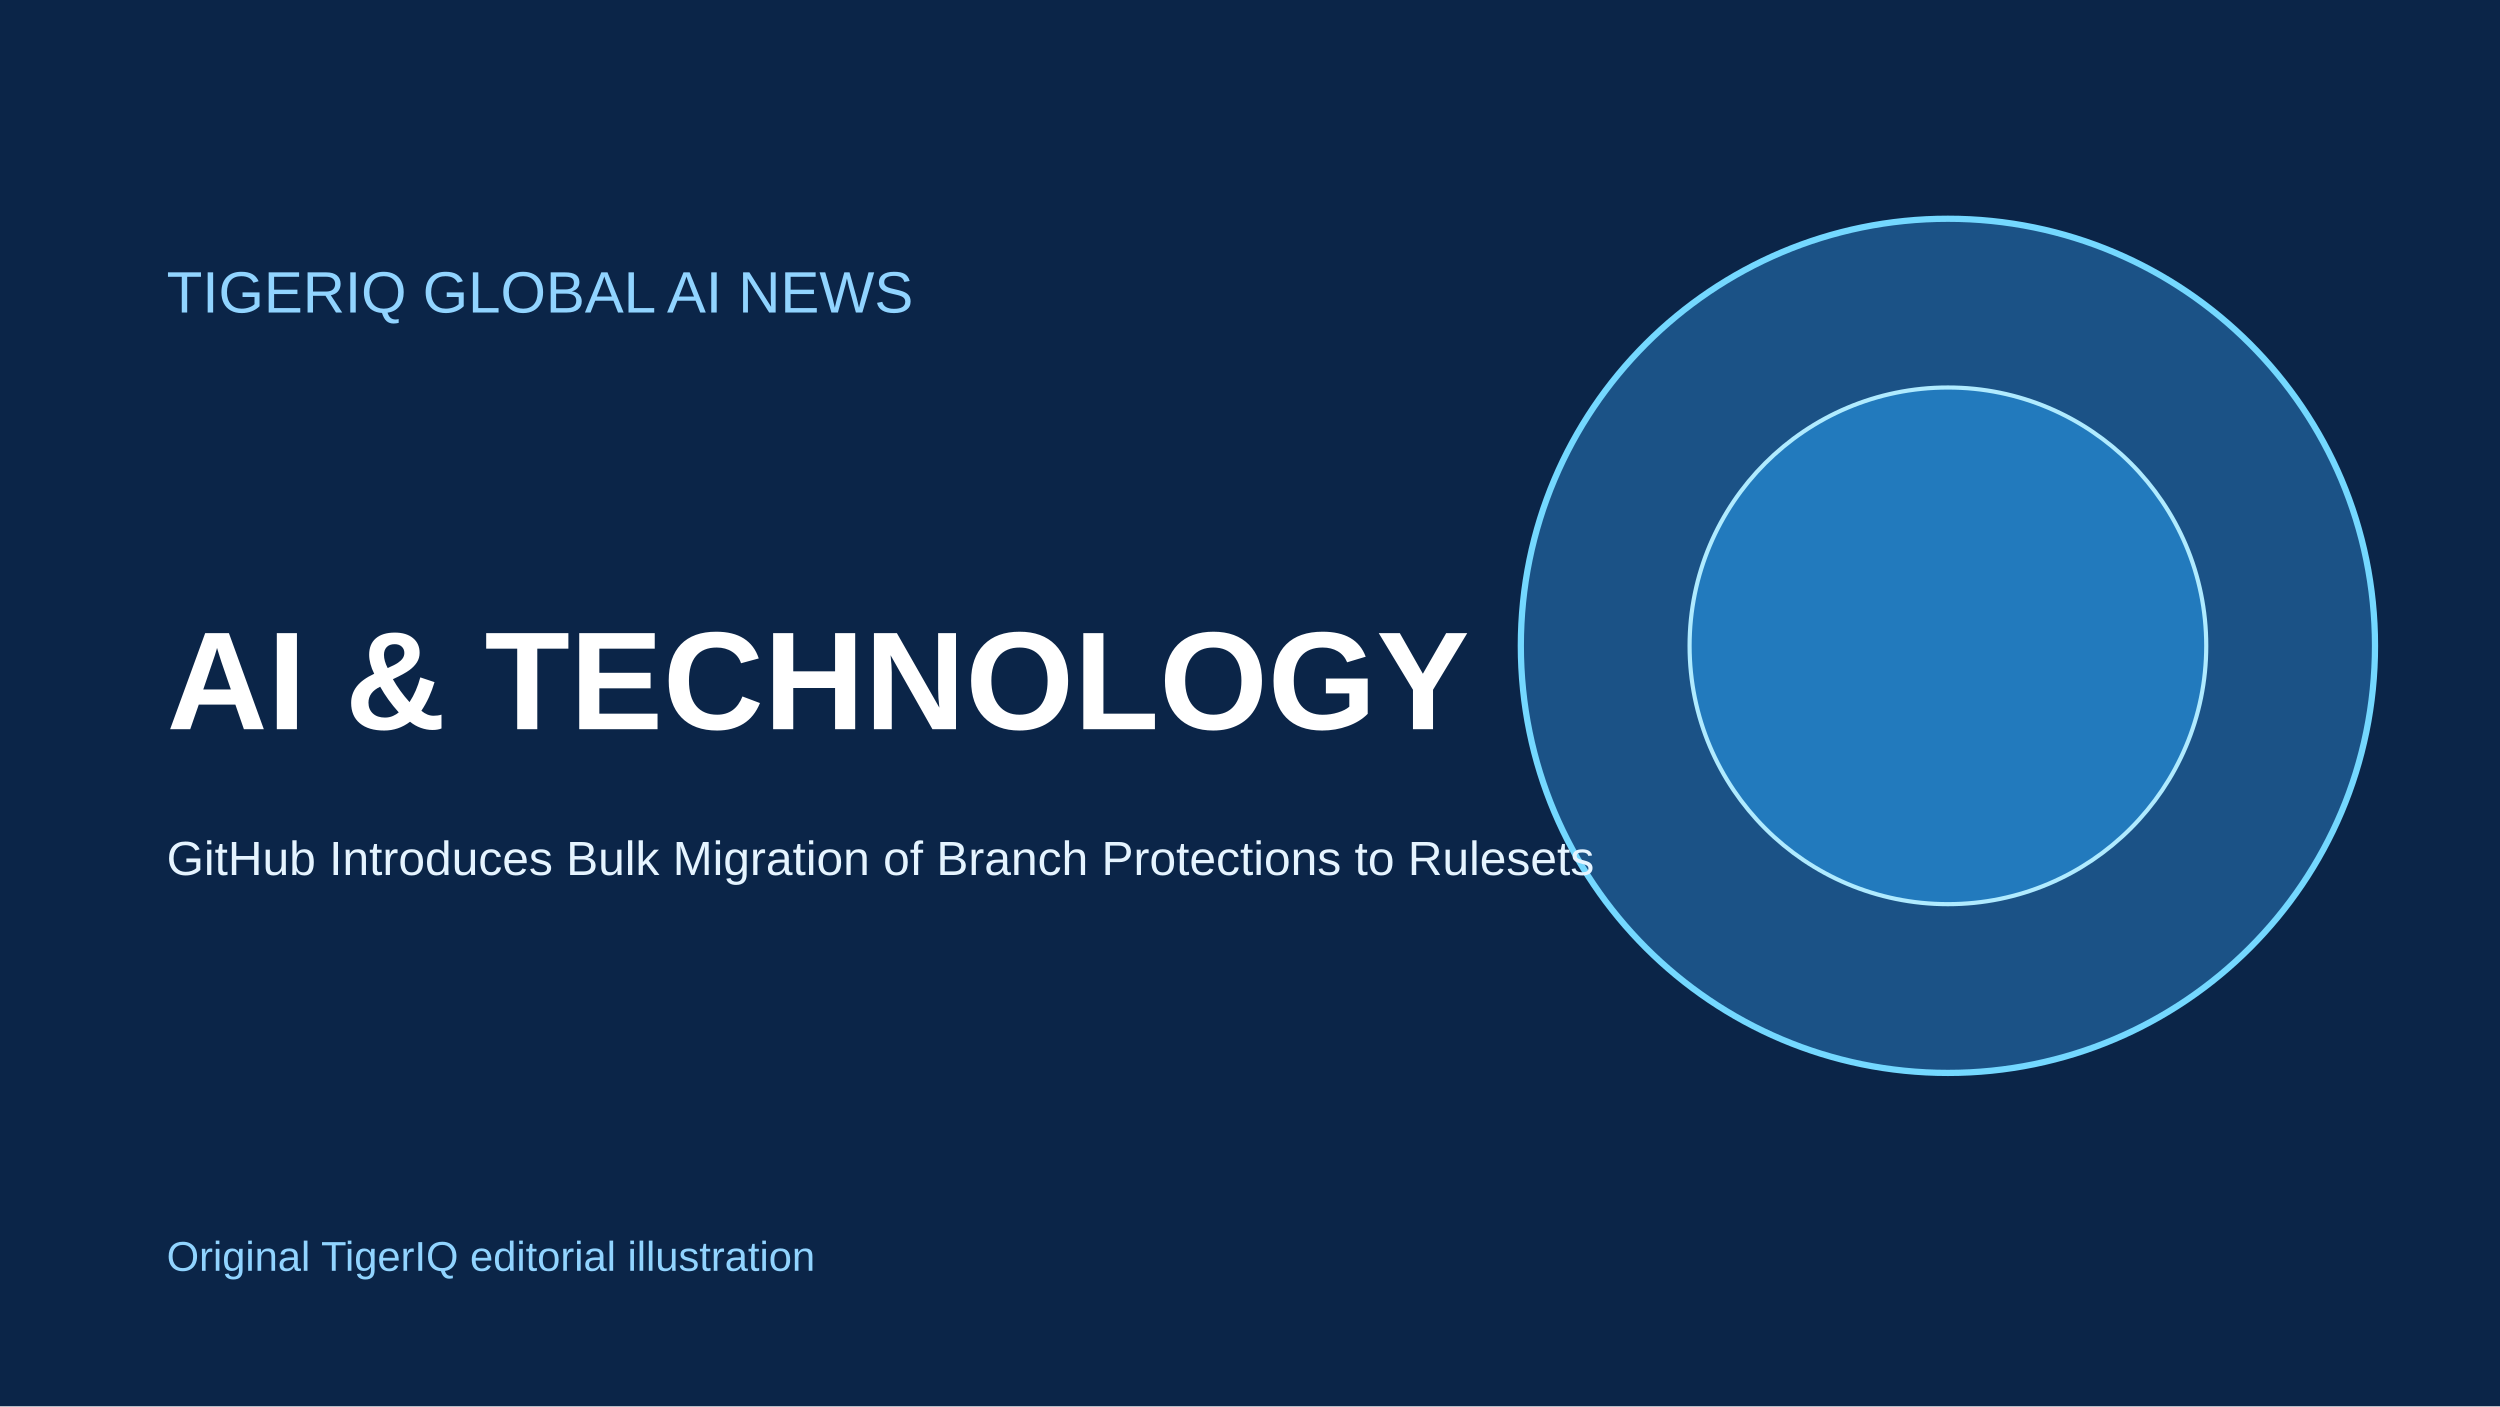
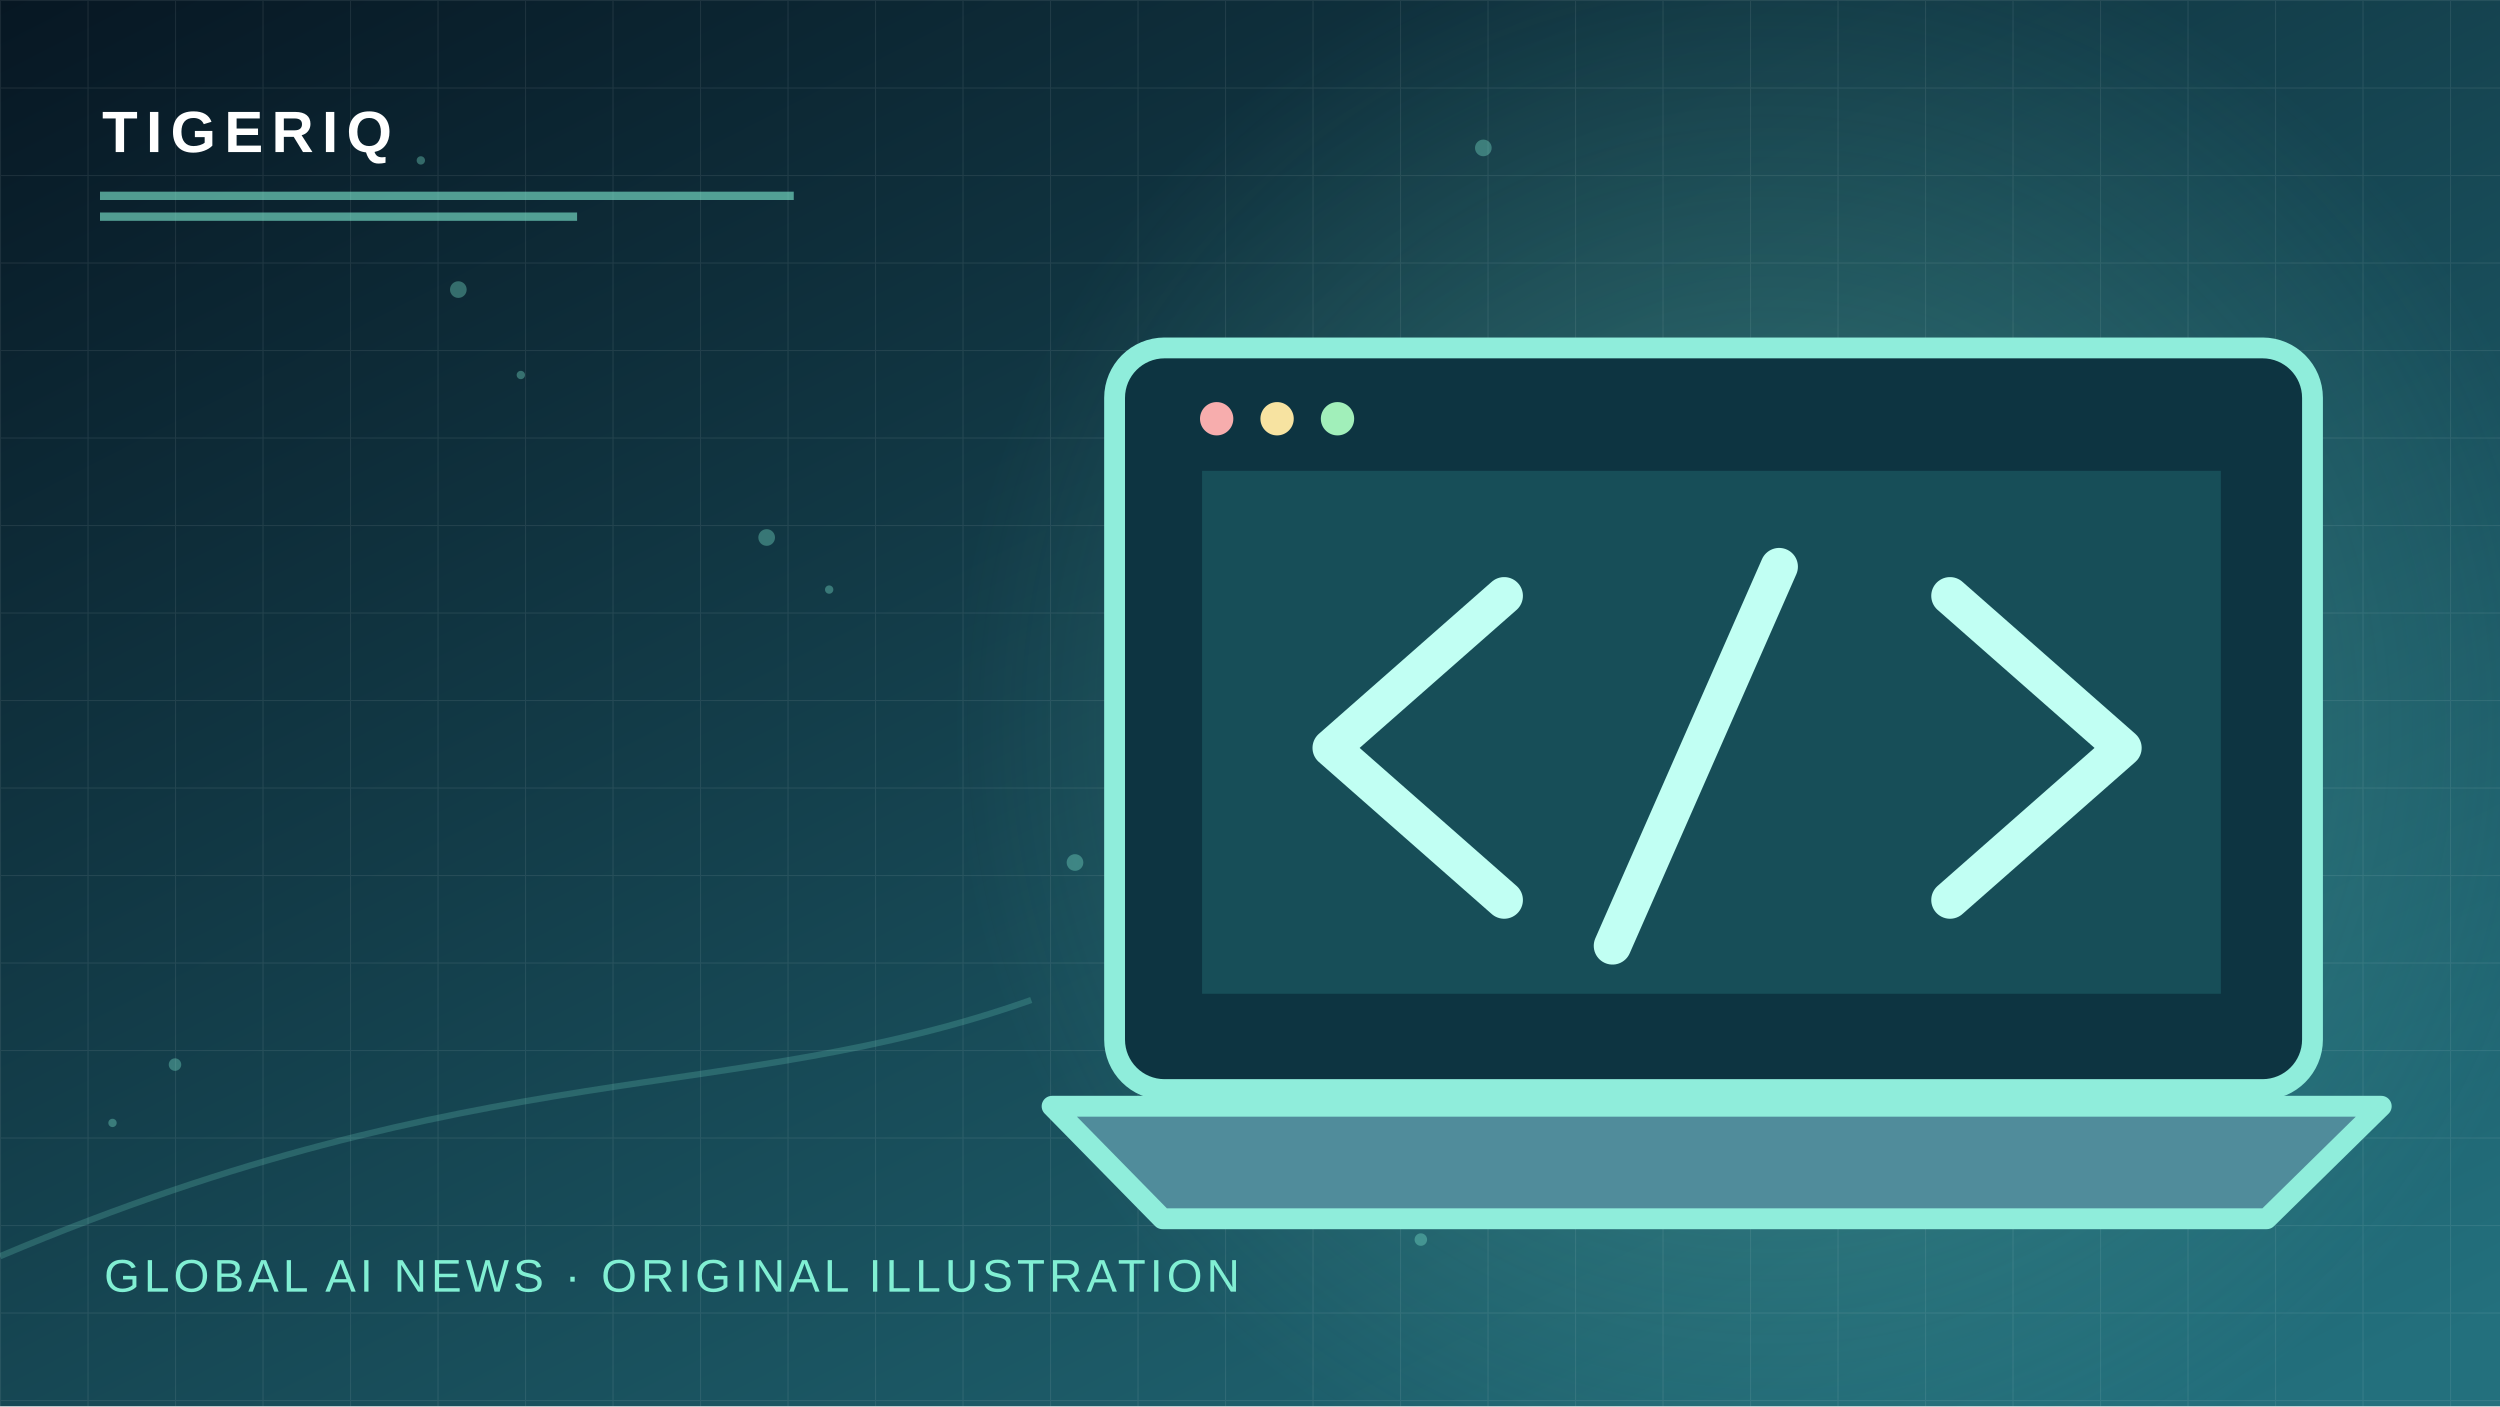
- <svg xmlns="http://www.w3.org/2000/svg" width="1200" height="675" viewBox="0 0 1200 675">
-   <rect width="1200" height="675" fill="#0b2548" />
-   <circle cx="935" cy="310" r="205" fill="#1b5286" stroke="#74d8ff" stroke-width="3" />
-   <circle cx="935" cy="310" r="124" fill="#227abd" stroke="#b0ebff" stroke-width="2" />
-   <text x="80" y="150" font-family="Arial,sans-serif" font-size="28" fill="#91d4ff">TIGERIQ GLOBAL AI NEWS</text>
-   <text x="80" y="350" font-family="Arial,sans-serif" font-size="67" font-weight="bold" fill="#ffffff">AI &amp; TECHNOLOGY</text>
-   <text x="80" y="420" font-family="Arial,sans-serif" font-size="23" fill="#e5f4ff">GitHub Introduces Bulk Migration of Branch Protections to Rulesets</text>
-   <text x="80" y="610" font-family="Arial,sans-serif" font-size="20" fill="#91d4ff">Original TigerIQ editorial illustration</text>
+ <svg xmlns="http://www.w3.org/2000/svg" width="1200" height="675" viewBox="0 0 1200 675" data-topic="code">
+   <defs>
+     <linearGradient id="b" x2=".93" y2="1">
+       <stop stop-color="#071723" />
+       <stop offset="1" stop-color="#23707d" />
+     </linearGradient>
+     <radialGradient id="h">
+       <stop stop-color="#81efd3" stop-opacity=".3" />
+       <stop offset="1" stop-color="#81efd3" stop-opacity="0" />
+     </radialGradient>
+     <pattern id="g" width="42" height="42" patternUnits="userSpaceOnUse">
+       <path d="M42 0H0V42" stroke="#fff" stroke-opacity=".08" fill="none" />
+     </pattern>
+   </defs>
+   <rect width="1200" height="675" fill="url(#b)" />
+   <rect width="1200" height="675" fill="url(#g)" />
+   <circle cx="850" cy="348" r="398" fill="url(#h)" />
+   <circle cx="848" cy="264" r="2" fill="#81efd3" opacity=".35" />
+   <circle cx="534" cy="492" r="3" fill="#81efd3" opacity=".35" />
+   <circle cx="220" cy="139" r="4" fill="#81efd3" opacity=".35" />
+   <circle cx="996" cy="367" r="2" fill="#81efd3" opacity=".35" />
+   <circle cx="682" cy="595" r="3" fill="#81efd3" opacity=".35" />
+   <circle cx="368" cy="258" r="4" fill="#81efd3" opacity=".35" />
+   <circle cx="54" cy="539" r="2" fill="#81efd3" opacity=".35" />
+   <circle cx="830" cy="186" r="3" fill="#81efd3" opacity=".35" />
+   <circle cx="516" cy="414" r="4" fill="#81efd3" opacity=".35" />
+   <circle cx="202" cy="77" r="2" fill="#81efd3" opacity=".35" />
+   <circle cx="912" cy="305" r="3" fill="#81efd3" opacity=".35" />
+   <circle cx="598" cy="517" r="4" fill="#81efd3" opacity=".35" />
+   <circle cx="250" cy="180" r="2" fill="#81efd3" opacity=".35" />
+   <circle cx="1026" cy="408" r="3" fill="#81efd3" opacity=".35" />
+   <circle cx="712" cy="71" r="4" fill="#81efd3" opacity=".35" />
+   <circle cx="398" cy="283" r="2" fill="#81efd3" opacity=".35" />
+   <circle cx="84" cy="511" r="3" fill="#81efd3" opacity=".35" />
+   <circle cx="860" cy="174" r="4" fill="#81efd3" opacity=".35" />
+   <circle cx="546" cy="402" r="2" fill="#81efd3" opacity=".35" />
+   <path d="M0 603c232-98 351-72 495-123" stroke="#81efd3" stroke-opacity=".2" stroke-width="3" fill="none" />
+   <g stroke="#8feddb" stroke-width="10" stroke-linejoin="round">
+     <rect x="535" y="167" width="575" height="356" rx="24" fill="#0d3441" />
+     <path d="M577 226h489v251H577z" fill="#174e58" stroke-width="0" />
+     <path d="m722 286-83 73 83 73m214-146 83 73-83 73m-82-160-80 182" fill="none" stroke="#c1fff3" stroke-width="18" stroke-linecap="round" />
+     <path d="M505 531h638l-55 54H558z" fill="#508c9b" />
+   </g>
+   <circle cx="584" cy="201" r="8" fill="#f7adad" />
+   <circle cx="613" cy="201" r="8" fill="#f7e3a1" />
+   <circle cx="642" cy="201" r="8" fill="#a1efba" />
+   <path d="M48 94h333M48 104h229" stroke="#81efd3" stroke-width="4" stroke-opacity=".6" />
+   <text x="49" y="73" font-family="Arial,sans-serif" font-size="28" letter-spacing="4" font-weight="bold" fill="#ffffff">TIGERIQ</text>
+   <text x="50" y="620" font-family="Arial,sans-serif" font-size="22" letter-spacing="2" fill="#81efd3">GLOBAL AI NEWS · ORIGINAL ILLUSTRATION</text>
</svg>
